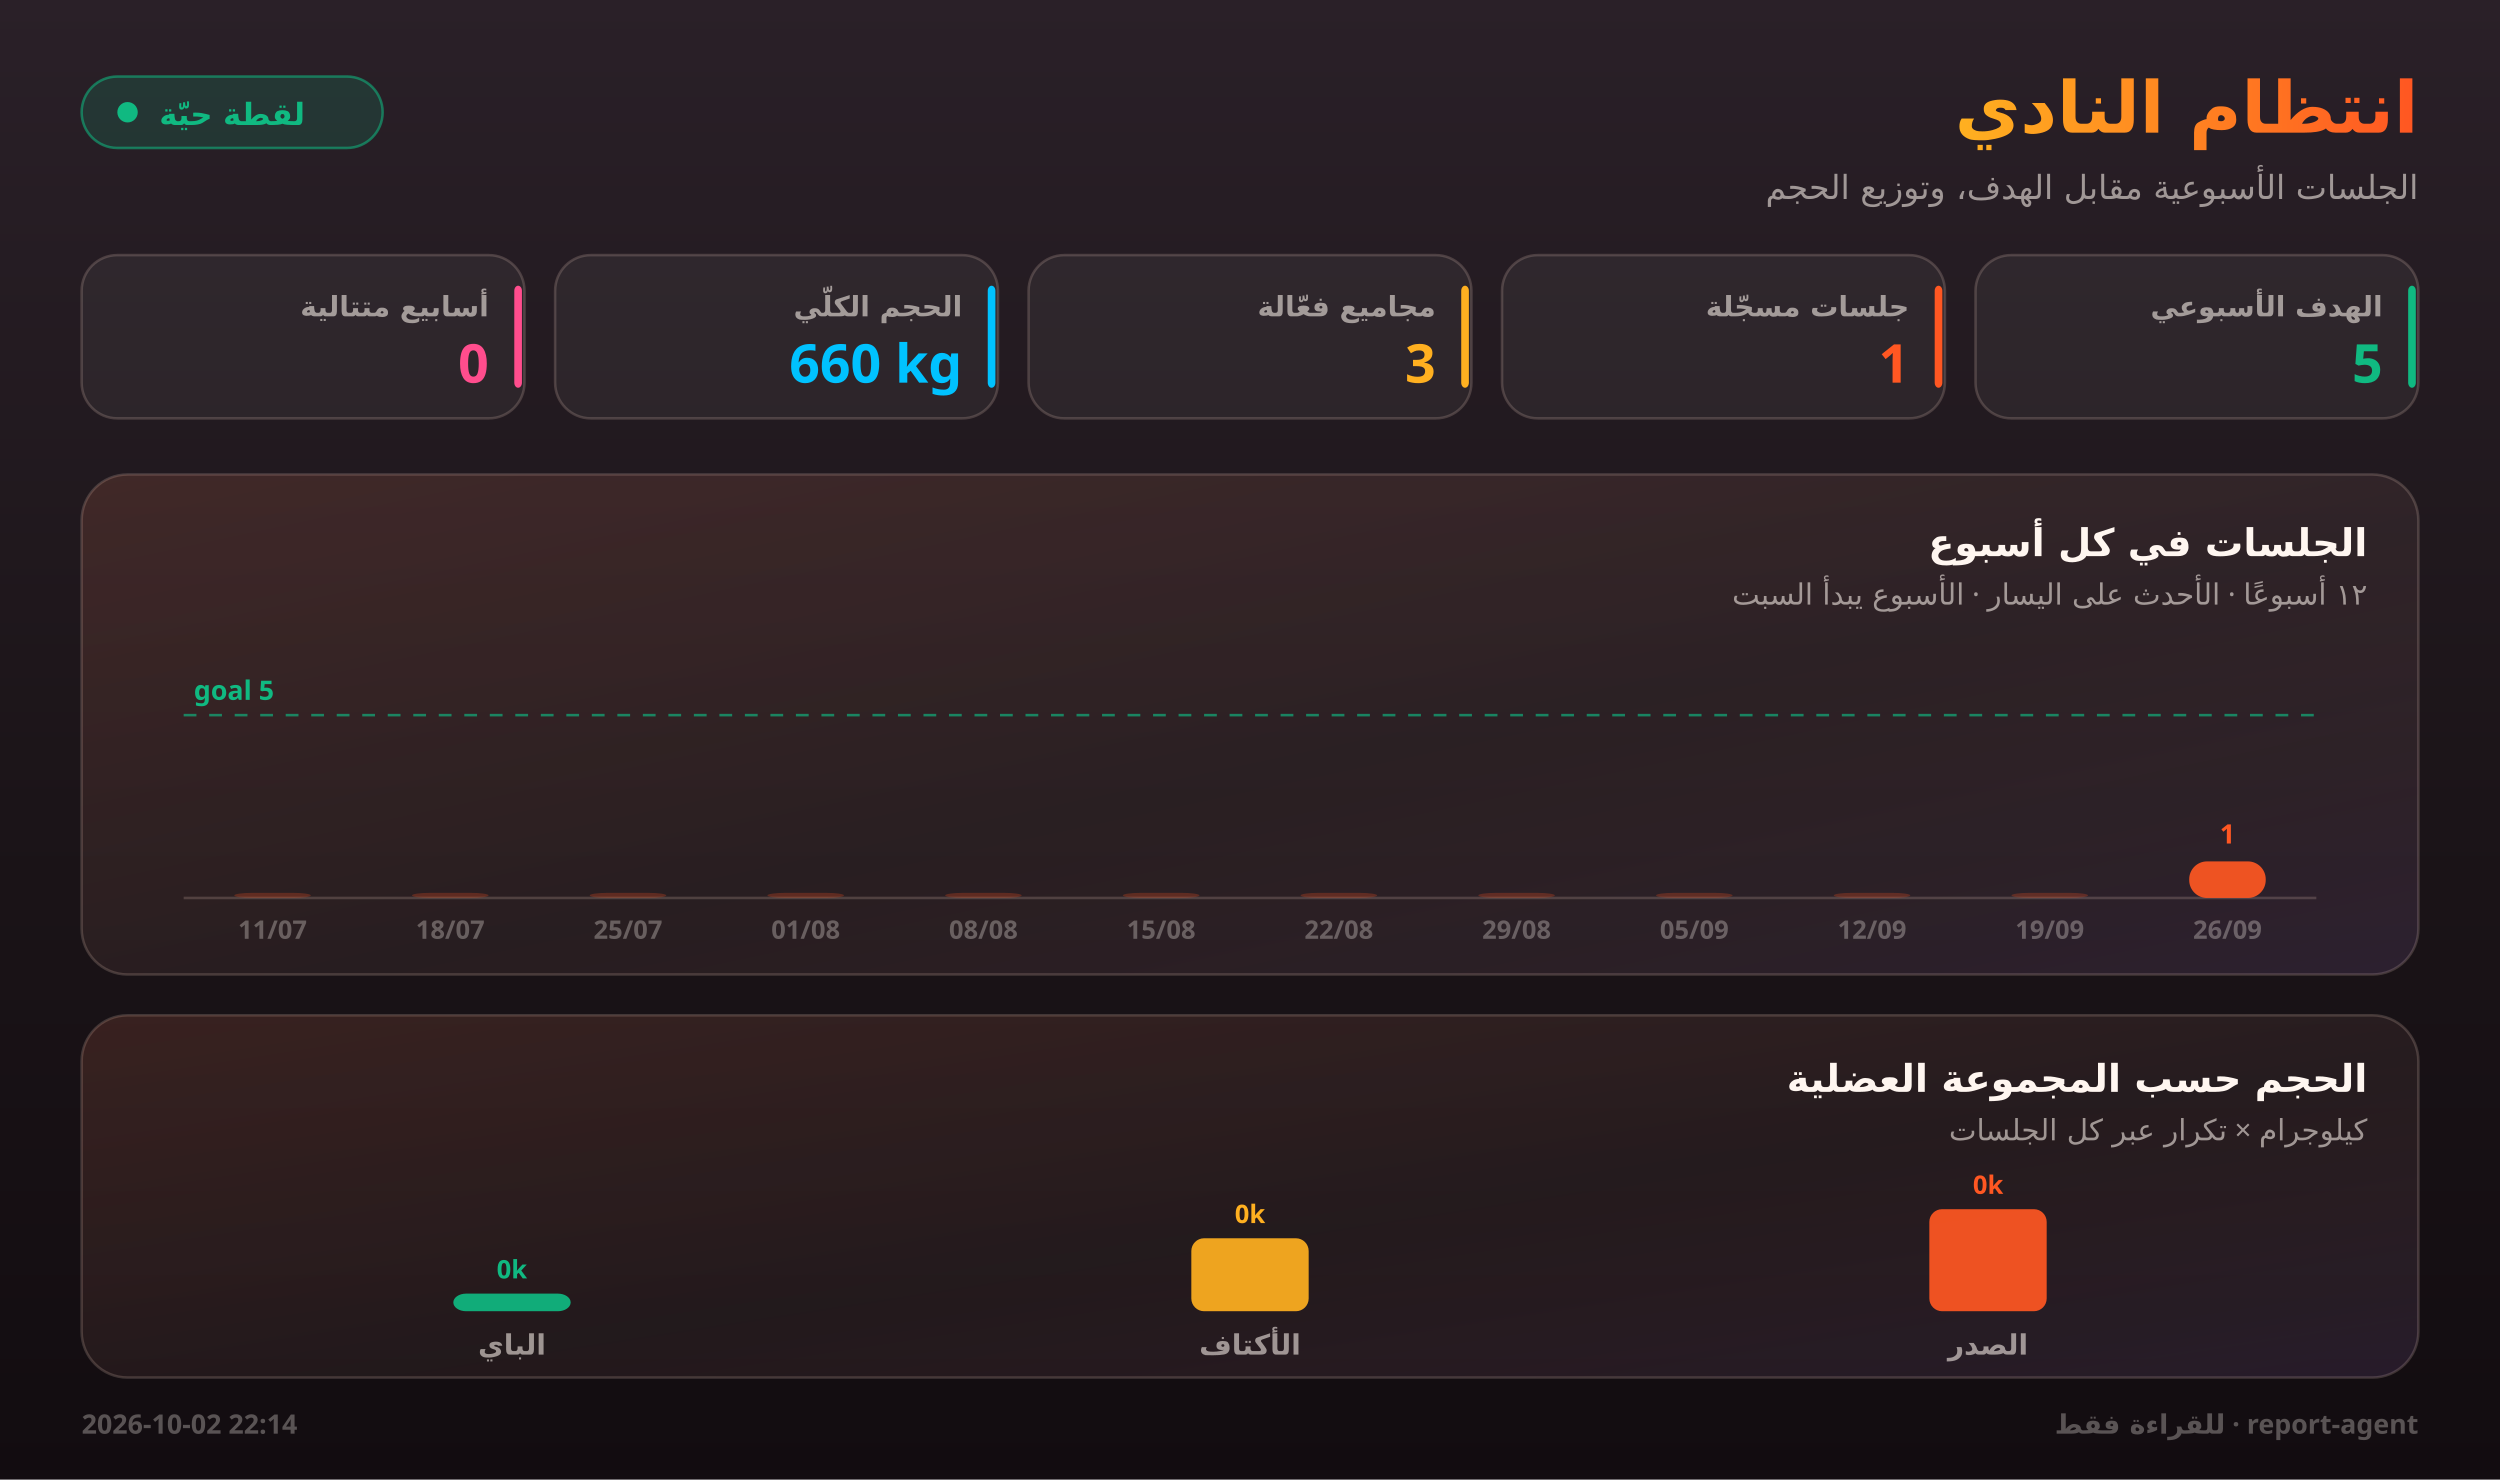
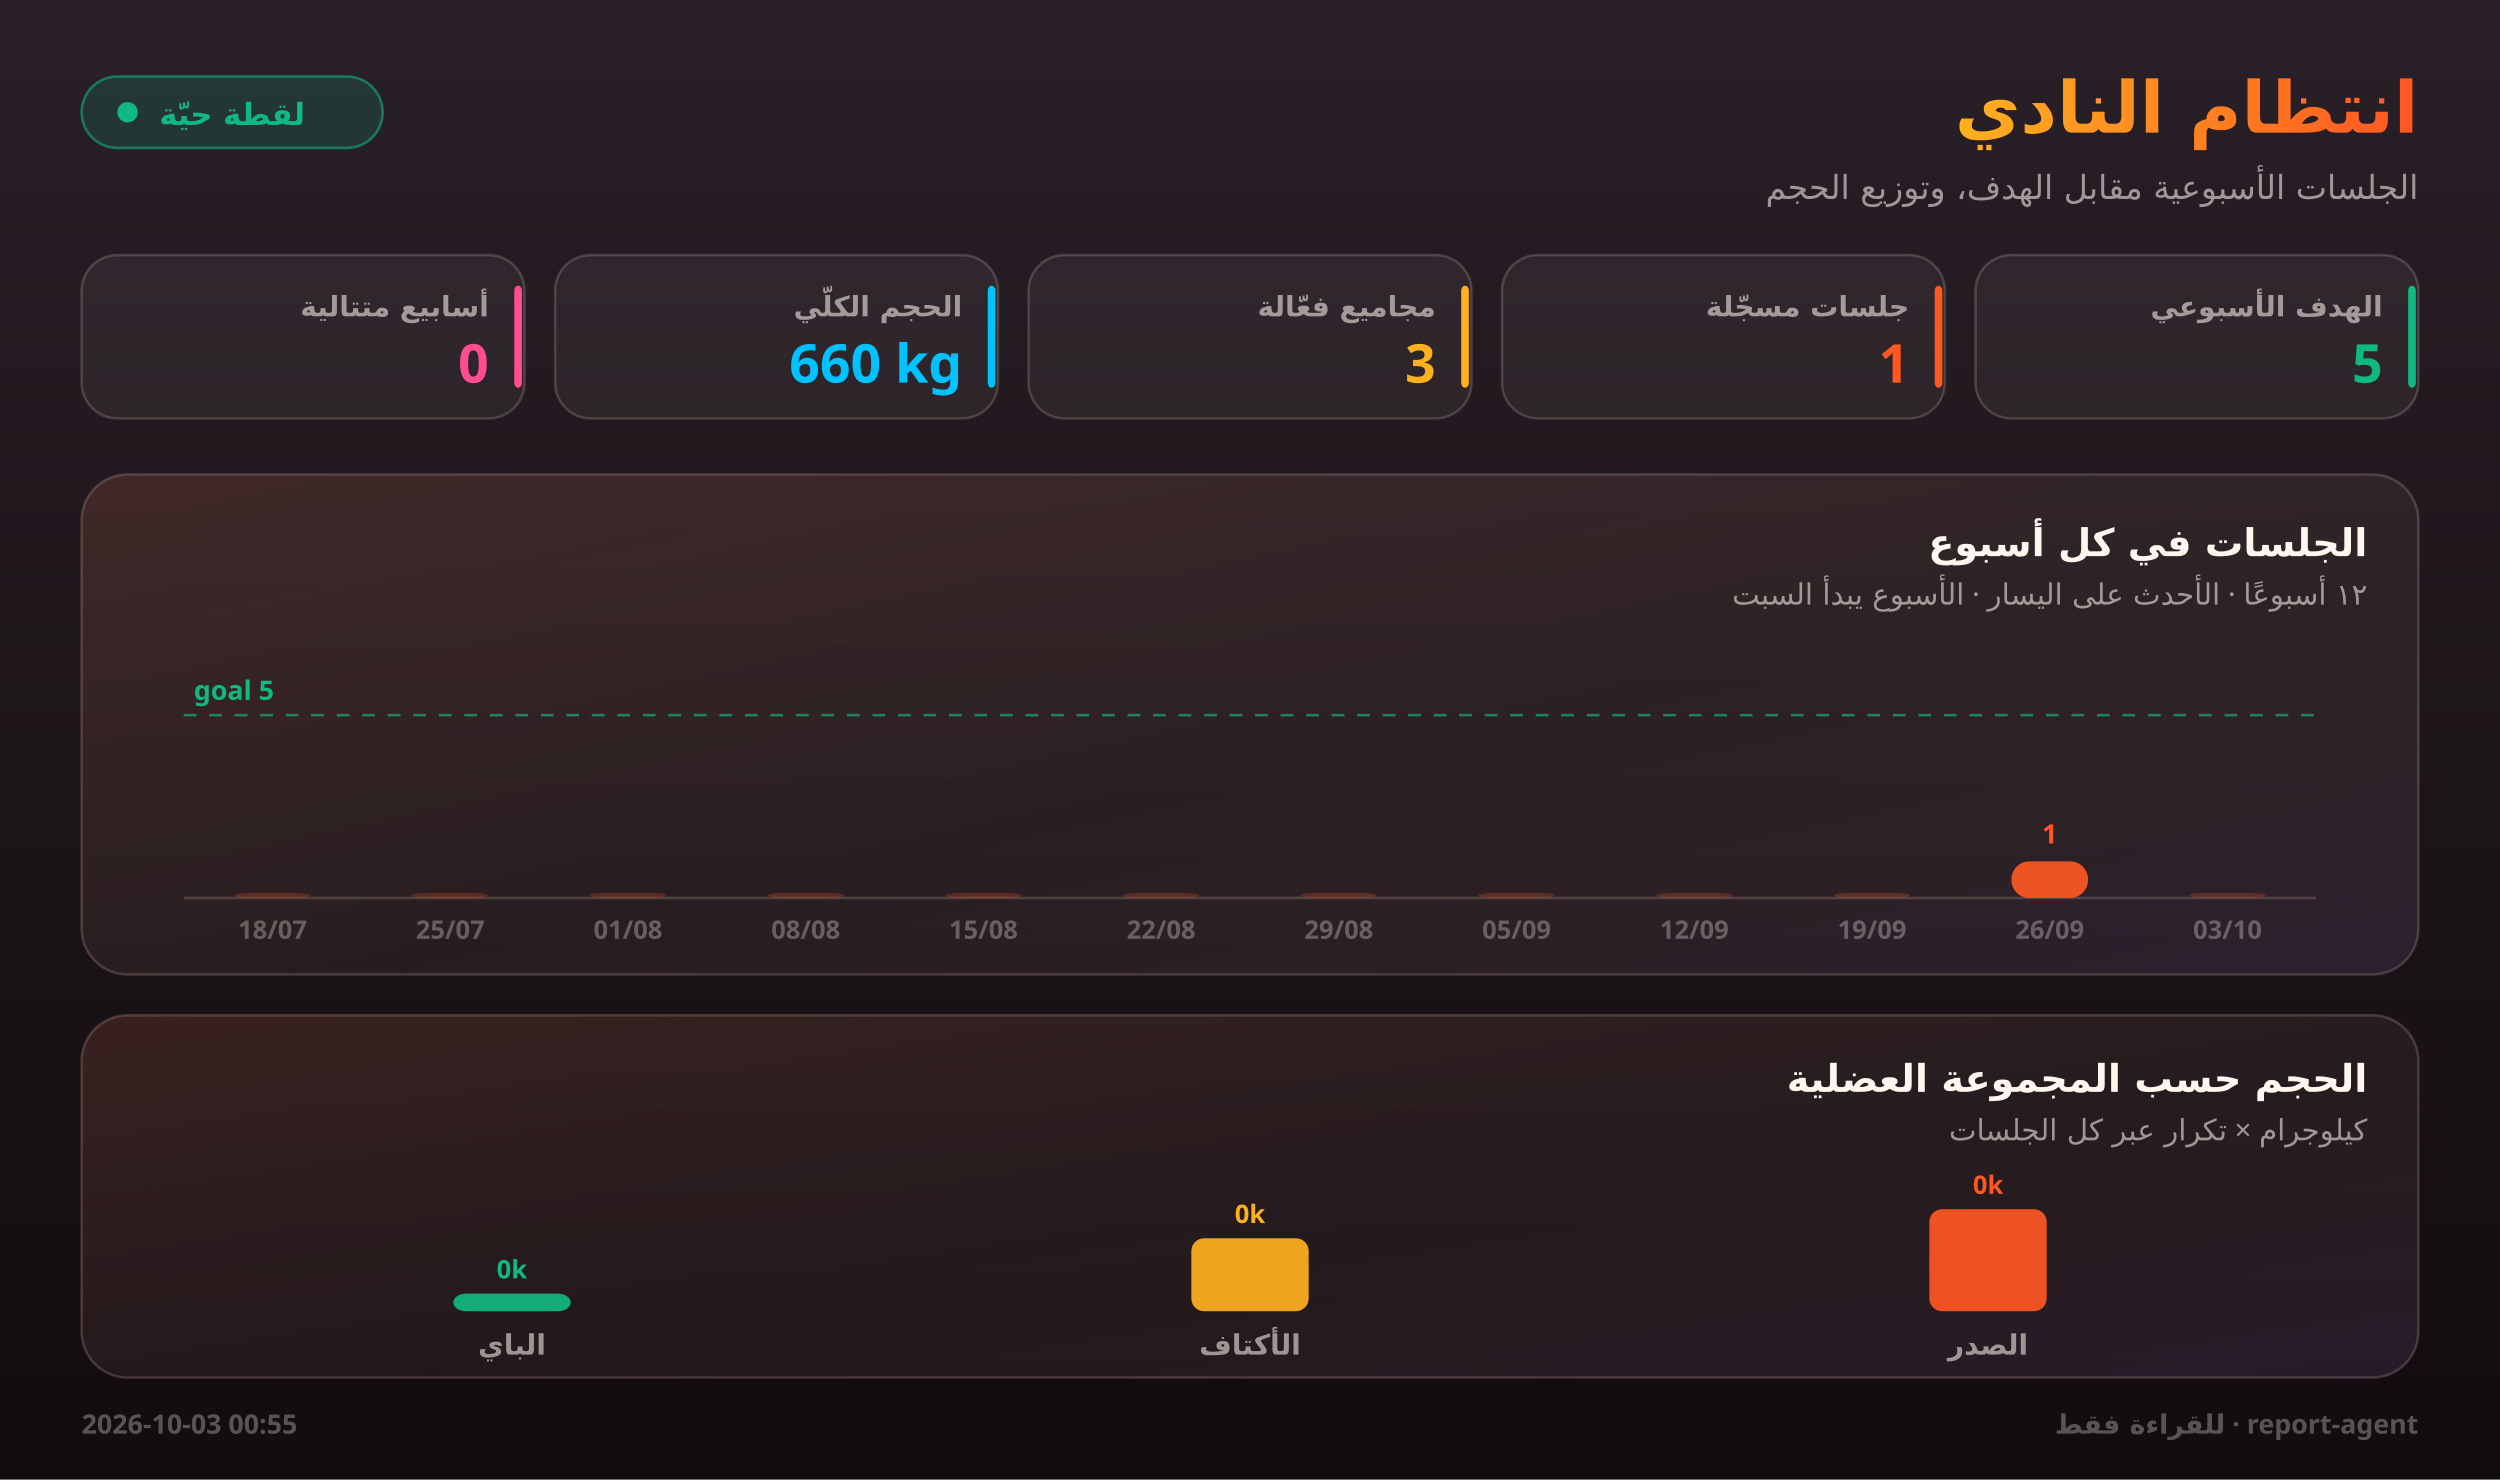
<svg xmlns="http://www.w3.org/2000/svg" width="980" height="580" viewBox="0 0 980 580" font-family="Tajawal, Cairo, 'Segoe UI', system-ui, sans-serif">
  <defs>
    <linearGradient id="sky" x1="0" y1="0" x2="0" y2="1">
      <stop offset="0%" stop-color="#2A2028" />
      <stop offset="55%" stop-color="#1B1418" />
      <stop offset="100%" stop-color="#120C10" />
    </linearGradient>
    <linearGradient id="sheen" x1="0" y1="0" x2="1" y2="1">
      <stop offset="0%" stop-color="#FF5722" stop-opacity="0.10" />
      <stop offset="55%" stop-color="#FF5722" stop-opacity="0.02" />
      <stop offset="100%" stop-color="#9D5CFF" stop-opacity="0.07" />
    </linearGradient>
    <linearGradient id="title" x1="1" y1="0" x2="0" y2="0">
      <stop offset="0%" stop-color="#FF5722" />
      <stop offset="100%" stop-color="#FFB020" />
    </linearGradient>
  </defs>
  <rect width="980" height="580" fill="url(#sky)" />
  <text x="948" y="52" fill="url(#title)" font-size="28" font-weight="800" text-anchor="start" style="direction:rtl;unicode-bidi:isolate">انتظام النادي</text>
  <text x="948" y="78" fill="rgba(255,246,240,0.56)" font-size="13" font-weight="500" text-anchor="start" style="direction:rtl;unicode-bidi:isolate">الجلسات الأسبوعية مقابل الهدف، وتوزيع الحجم</text>
  <rect x="32" y="30" width="118" height="28" rx="14" fill="#10B981" fill-opacity="0.16" stroke="#10B981" stroke-opacity="0.55" />
  <circle cx="50" cy="44" r="4" fill="#10B981" />
  <text x="91" y="49" fill="#10B981" font-size="12" font-weight="700" text-anchor="middle" style="direction:rtl;unicode-bidi:isolate">لقطة حيّة</text>
  <rect x="774.4" y="100" width="173.6" height="64" rx="14" fill="rgba(255,255,255,0.05)" stroke="rgba(255,225,210,0.18)" />
  <rect x="944" y="112" width="3" height="40" rx="2" fill="#10B981" />
  <text x="934" y="124" fill="rgba(255,246,240,0.56)" font-size="11" font-weight="600" text-anchor="start" style="direction:rtl;unicode-bidi:isolate">الهدف الأسبوعي</text>
  <text x="934" y="150" fill="#10B981" font-size="21" font-weight="800" text-anchor="end" style="direction:ltr;unicode-bidi:isolate">5</text>
  <rect x="588.8" y="100" width="173.6" height="64" rx="14" fill="rgba(255,255,255,0.05)" stroke="rgba(255,225,210,0.18)" />
  <rect x="758.4" y="112" width="3" height="40" rx="2" fill="#FF5722" />
  <text x="748.4" y="124" fill="rgba(255,246,240,0.56)" font-size="11" font-weight="600" text-anchor="start" style="direction:rtl;unicode-bidi:isolate">جلسات مسجّلة</text>
  <text x="748.4" y="150" fill="#FF5722" font-size="21" font-weight="800" text-anchor="end" style="direction:ltr;unicode-bidi:isolate">1</text>
  <rect x="403.2" y="100" width="173.6" height="64" rx="14" fill="rgba(255,255,255,0.05)" stroke="rgba(255,225,210,0.18)" />
  <rect x="572.8" y="112" width="3" height="40" rx="2" fill="#FFB020" />
  <text x="562.8" y="124" fill="rgba(255,246,240,0.56)" font-size="11" font-weight="600" text-anchor="start" style="direction:rtl;unicode-bidi:isolate">مجاميع فعّالة</text>
  <text x="562.8" y="150" fill="#FFB020" font-size="21" font-weight="800" text-anchor="end" style="direction:ltr;unicode-bidi:isolate">3</text>
  <rect x="217.6" y="100" width="173.6" height="64" rx="14" fill="rgba(255,255,255,0.05)" stroke="rgba(255,225,210,0.18)" />
  <rect x="387.2" y="112" width="3" height="40" rx="2" fill="#00C2FF" />
  <text x="377.2" y="124" fill="rgba(255,246,240,0.56)" font-size="11" font-weight="600" text-anchor="start" style="direction:rtl;unicode-bidi:isolate">الحجم الكلّي</text>
  <text x="377.2" y="150" fill="#00C2FF" font-size="21" font-weight="800" text-anchor="end" style="direction:ltr;unicode-bidi:isolate">660 kg</text>
  <rect x="32" y="100" width="173.6" height="64" rx="14" fill="rgba(255,255,255,0.05)" stroke="rgba(255,225,210,0.18)" />
  <rect x="201.6" y="112" width="3" height="40" rx="2" fill="#FF4D8D" />
  <text x="191.6" y="124" fill="rgba(255,246,240,0.56)" font-size="11" font-weight="600" text-anchor="start" style="direction:rtl;unicode-bidi:isolate">أسابيع متتالية</text>
  <text x="191.6" y="150" fill="#FF4D8D" font-size="21" font-weight="800" text-anchor="end" style="direction:ltr;unicode-bidi:isolate">0</text>
  <g>
    <rect x="32" y="186" width="916" height="196" rx="18" fill="rgba(255,255,255,0.045)" stroke="rgba(255,225,210,0.18)" />
    <rect x="32" y="186" width="916" height="196" rx="18" fill="url(#sheen)" />
  </g>
  <text x="928" y="218" fill="#FFF6F0" font-size="15" font-weight="700" text-anchor="start" style="direction:rtl;unicode-bidi:isolate">الجلسات في كل أسبوع</text>
  <text x="928" y="237" fill="rgba(255,246,240,0.56)" font-size="11.5" font-weight="500" text-anchor="start" style="direction:rtl;unicode-bidi:isolate">١٢ أسبوعًا · الأحدث على اليسار · الأسبوع يبدأ السبت</text>
  <line x1="72" y1="352" x2="908" y2="352" stroke="rgba(255,225,210,0.18)" />
  <line x1="72" y1="280.333" x2="908" y2="280.333" stroke="#10B981" stroke-opacity="0.65" stroke-dasharray="5 5" />
  <text x="76" y="274.333" fill="#10B981" font-size="10.5" font-weight="700" text-anchor="start" style="direction:ltr;unicode-bidi:isolate">goal 5</text>
-   <rect x="858.167" y="337.667" width="30" height="14.333" rx="7" fill="#FF5722" fill-opacity="0.92" />
-   <text x="873.167" y="330.667" fill="#FF5722" font-size="10.5" font-weight="700" text-anchor="middle" style="direction:ltr;unicode-bidi:isolate">1</text>
-   <text x="873.167" y="368" fill="rgba(255,246,240,0.30)" font-size="10" font-weight="600" text-anchor="middle" style="direction:ltr;unicode-bidi:isolate">26/09</text>
-   <rect x="788.5" y="350" width="30" height="2" rx="7" fill="#FF5722" fill-opacity="0.25" />
-   <text x="803.5" y="368" fill="rgba(255,246,240,0.30)" font-size="10" font-weight="600" text-anchor="middle" style="direction:ltr;unicode-bidi:isolate">19/09</text>
+   <rect x="858.167" y="350" width="30" height="2" rx="7" fill="#FF5722" fill-opacity="0.25" />
+   <text x="873.167" y="368" fill="rgba(255,246,240,0.30)" font-size="10" font-weight="600" text-anchor="middle" style="direction:ltr;unicode-bidi:isolate">03/10</text>
+   <rect x="788.5" y="337.667" width="30" height="14.333" rx="7" fill="#FF5722" fill-opacity="0.92" />
+   <text x="803.5" y="330.667" fill="#FF5722" font-size="10.5" font-weight="700" text-anchor="middle" style="direction:ltr;unicode-bidi:isolate">1</text>
+   <text x="803.5" y="368" fill="rgba(255,246,240,0.30)" font-size="10" font-weight="600" text-anchor="middle" style="direction:ltr;unicode-bidi:isolate">26/09</text>
  <rect x="718.833" y="350" width="30" height="2" rx="7" fill="#FF5722" fill-opacity="0.25" />
-   <text x="733.833" y="368" fill="rgba(255,246,240,0.30)" font-size="10" font-weight="600" text-anchor="middle" style="direction:ltr;unicode-bidi:isolate">12/09</text>
+   <text x="733.833" y="368" fill="rgba(255,246,240,0.30)" font-size="10" font-weight="600" text-anchor="middle" style="direction:ltr;unicode-bidi:isolate">19/09</text>
  <rect x="649.167" y="350" width="30" height="2" rx="7" fill="#FF5722" fill-opacity="0.25" />
-   <text x="664.167" y="368" fill="rgba(255,246,240,0.30)" font-size="10" font-weight="600" text-anchor="middle" style="direction:ltr;unicode-bidi:isolate">05/09</text>
+   <text x="664.167" y="368" fill="rgba(255,246,240,0.30)" font-size="10" font-weight="600" text-anchor="middle" style="direction:ltr;unicode-bidi:isolate">12/09</text>
  <rect x="579.5" y="350" width="30" height="2" rx="7" fill="#FF5722" fill-opacity="0.25" />
-   <text x="594.5" y="368" fill="rgba(255,246,240,0.30)" font-size="10" font-weight="600" text-anchor="middle" style="direction:ltr;unicode-bidi:isolate">29/08</text>
+   <text x="594.5" y="368" fill="rgba(255,246,240,0.30)" font-size="10" font-weight="600" text-anchor="middle" style="direction:ltr;unicode-bidi:isolate">05/09</text>
  <rect x="509.833" y="350" width="30" height="2" rx="7" fill="#FF5722" fill-opacity="0.25" />
-   <text x="524.833" y="368" fill="rgba(255,246,240,0.30)" font-size="10" font-weight="600" text-anchor="middle" style="direction:ltr;unicode-bidi:isolate">22/08</text>
+   <text x="524.833" y="368" fill="rgba(255,246,240,0.30)" font-size="10" font-weight="600" text-anchor="middle" style="direction:ltr;unicode-bidi:isolate">29/08</text>
  <rect x="440.167" y="350" width="30" height="2" rx="7" fill="#FF5722" fill-opacity="0.25" />
-   <text x="455.167" y="368" fill="rgba(255,246,240,0.30)" font-size="10" font-weight="600" text-anchor="middle" style="direction:ltr;unicode-bidi:isolate">15/08</text>
+   <text x="455.167" y="368" fill="rgba(255,246,240,0.30)" font-size="10" font-weight="600" text-anchor="middle" style="direction:ltr;unicode-bidi:isolate">22/08</text>
  <rect x="370.5" y="350" width="30" height="2" rx="7" fill="#FF5722" fill-opacity="0.25" />
-   <text x="385.5" y="368" fill="rgba(255,246,240,0.30)" font-size="10" font-weight="600" text-anchor="middle" style="direction:ltr;unicode-bidi:isolate">08/08</text>
+   <text x="385.5" y="368" fill="rgba(255,246,240,0.30)" font-size="10" font-weight="600" text-anchor="middle" style="direction:ltr;unicode-bidi:isolate">15/08</text>
  <rect x="300.833" y="350" width="30" height="2" rx="7" fill="#FF5722" fill-opacity="0.25" />
-   <text x="315.833" y="368" fill="rgba(255,246,240,0.30)" font-size="10" font-weight="600" text-anchor="middle" style="direction:ltr;unicode-bidi:isolate">01/08</text>
+   <text x="315.833" y="368" fill="rgba(255,246,240,0.30)" font-size="10" font-weight="600" text-anchor="middle" style="direction:ltr;unicode-bidi:isolate">08/08</text>
  <rect x="231.167" y="350" width="30" height="2" rx="7" fill="#FF5722" fill-opacity="0.25" />
-   <text x="246.167" y="368" fill="rgba(255,246,240,0.30)" font-size="10" font-weight="600" text-anchor="middle" style="direction:ltr;unicode-bidi:isolate">25/07</text>
+   <text x="246.167" y="368" fill="rgba(255,246,240,0.30)" font-size="10" font-weight="600" text-anchor="middle" style="direction:ltr;unicode-bidi:isolate">01/08</text>
  <rect x="161.5" y="350" width="30" height="2" rx="7" fill="#FF5722" fill-opacity="0.25" />
-   <text x="176.5" y="368" fill="rgba(255,246,240,0.30)" font-size="10" font-weight="600" text-anchor="middle" style="direction:ltr;unicode-bidi:isolate">18/07</text>
+   <text x="176.5" y="368" fill="rgba(255,246,240,0.30)" font-size="10" font-weight="600" text-anchor="middle" style="direction:ltr;unicode-bidi:isolate">25/07</text>
  <rect x="91.833" y="350" width="30" height="2" rx="7" fill="#FF5722" fill-opacity="0.25" />
-   <text x="106.833" y="368" fill="rgba(255,246,240,0.30)" font-size="10" font-weight="600" text-anchor="middle" style="direction:ltr;unicode-bidi:isolate">11/07</text>
+   <text x="106.833" y="368" fill="rgba(255,246,240,0.30)" font-size="10" font-weight="600" text-anchor="middle" style="direction:ltr;unicode-bidi:isolate">18/07</text>
  <g>
    <rect x="32" y="398" width="916" height="142" rx="18" fill="rgba(255,255,255,0.045)" stroke="rgba(255,225,210,0.18)" />
    <rect x="32" y="398" width="916" height="142" rx="18" fill="url(#sheen)" />
  </g>
  <text x="928" y="428" fill="#FFF6F0" font-size="15" font-weight="700" text-anchor="start" style="direction:rtl;unicode-bidi:isolate">الحجم حسب المجموعة العضلية</text>
  <text x="928" y="447" fill="rgba(255,246,240,0.56)" font-size="11.5" font-weight="500" text-anchor="start" style="direction:rtl;unicode-bidi:isolate">كيلوجرام × تكرار عبر كل الجلسات</text>
  <rect x="756.3" y="474.0" width="46.0" height="40.0" rx="5" fill="#FF5722" fill-opacity="0.92" />
  <text x="779.333" y="468" fill="#FF5722" font-size="10" font-weight="700" text-anchor="middle" style="direction:ltr;unicode-bidi:isolate">0k</text>
  <text x="779.3" y="531" fill="rgba(255,246,240,0.56)" font-size="11" font-weight="600" text-anchor="middle" style="direction:rtl;unicode-bidi:isolate">الصدر</text>
  <rect x="467.0" y="485.4" width="46.0" height="28.6" rx="5" fill="#FFB020" fill-opacity="0.92" />
  <text x="490" y="479.429" fill="#FFB020" font-size="10" font-weight="700" text-anchor="middle" style="direction:ltr;unicode-bidi:isolate">0k</text>
  <text x="490.0" y="531" fill="rgba(255,246,240,0.56)" font-size="11" font-weight="600" text-anchor="middle" style="direction:rtl;unicode-bidi:isolate">الأكتاف</text>
  <rect x="177.7" y="507.1" width="46.0" height="6.9" rx="5" fill="#10B981" fill-opacity="0.92" />
  <text x="200.667" y="501.143" fill="#10B981" font-size="10" font-weight="700" text-anchor="middle" style="direction:ltr;unicode-bidi:isolate">0k</text>
  <text x="200.7" y="531" fill="rgba(255,246,240,0.56)" font-size="11" font-weight="600" text-anchor="middle" style="direction:rtl;unicode-bidi:isolate">الباي</text>
-   <text x="32" y="562" fill="rgba(255,246,240,0.30)" font-size="10.5" font-weight="600" text-anchor="start" style="direction:ltr;unicode-bidi:isolate">2026-10-02 22:14</text>
+   <text x="32" y="562" fill="rgba(255,246,240,0.30)" font-size="10.5" font-weight="600" text-anchor="start" style="direction:ltr;unicode-bidi:isolate">2026-10-03 00:55</text>
  <text x="948" y="562" fill="rgba(255,246,240,0.30)" font-size="10.5" font-weight="600" text-anchor="start" style="direction:rtl;unicode-bidi:isolate">report-agent · للقراءة فقط</text>
</svg>
